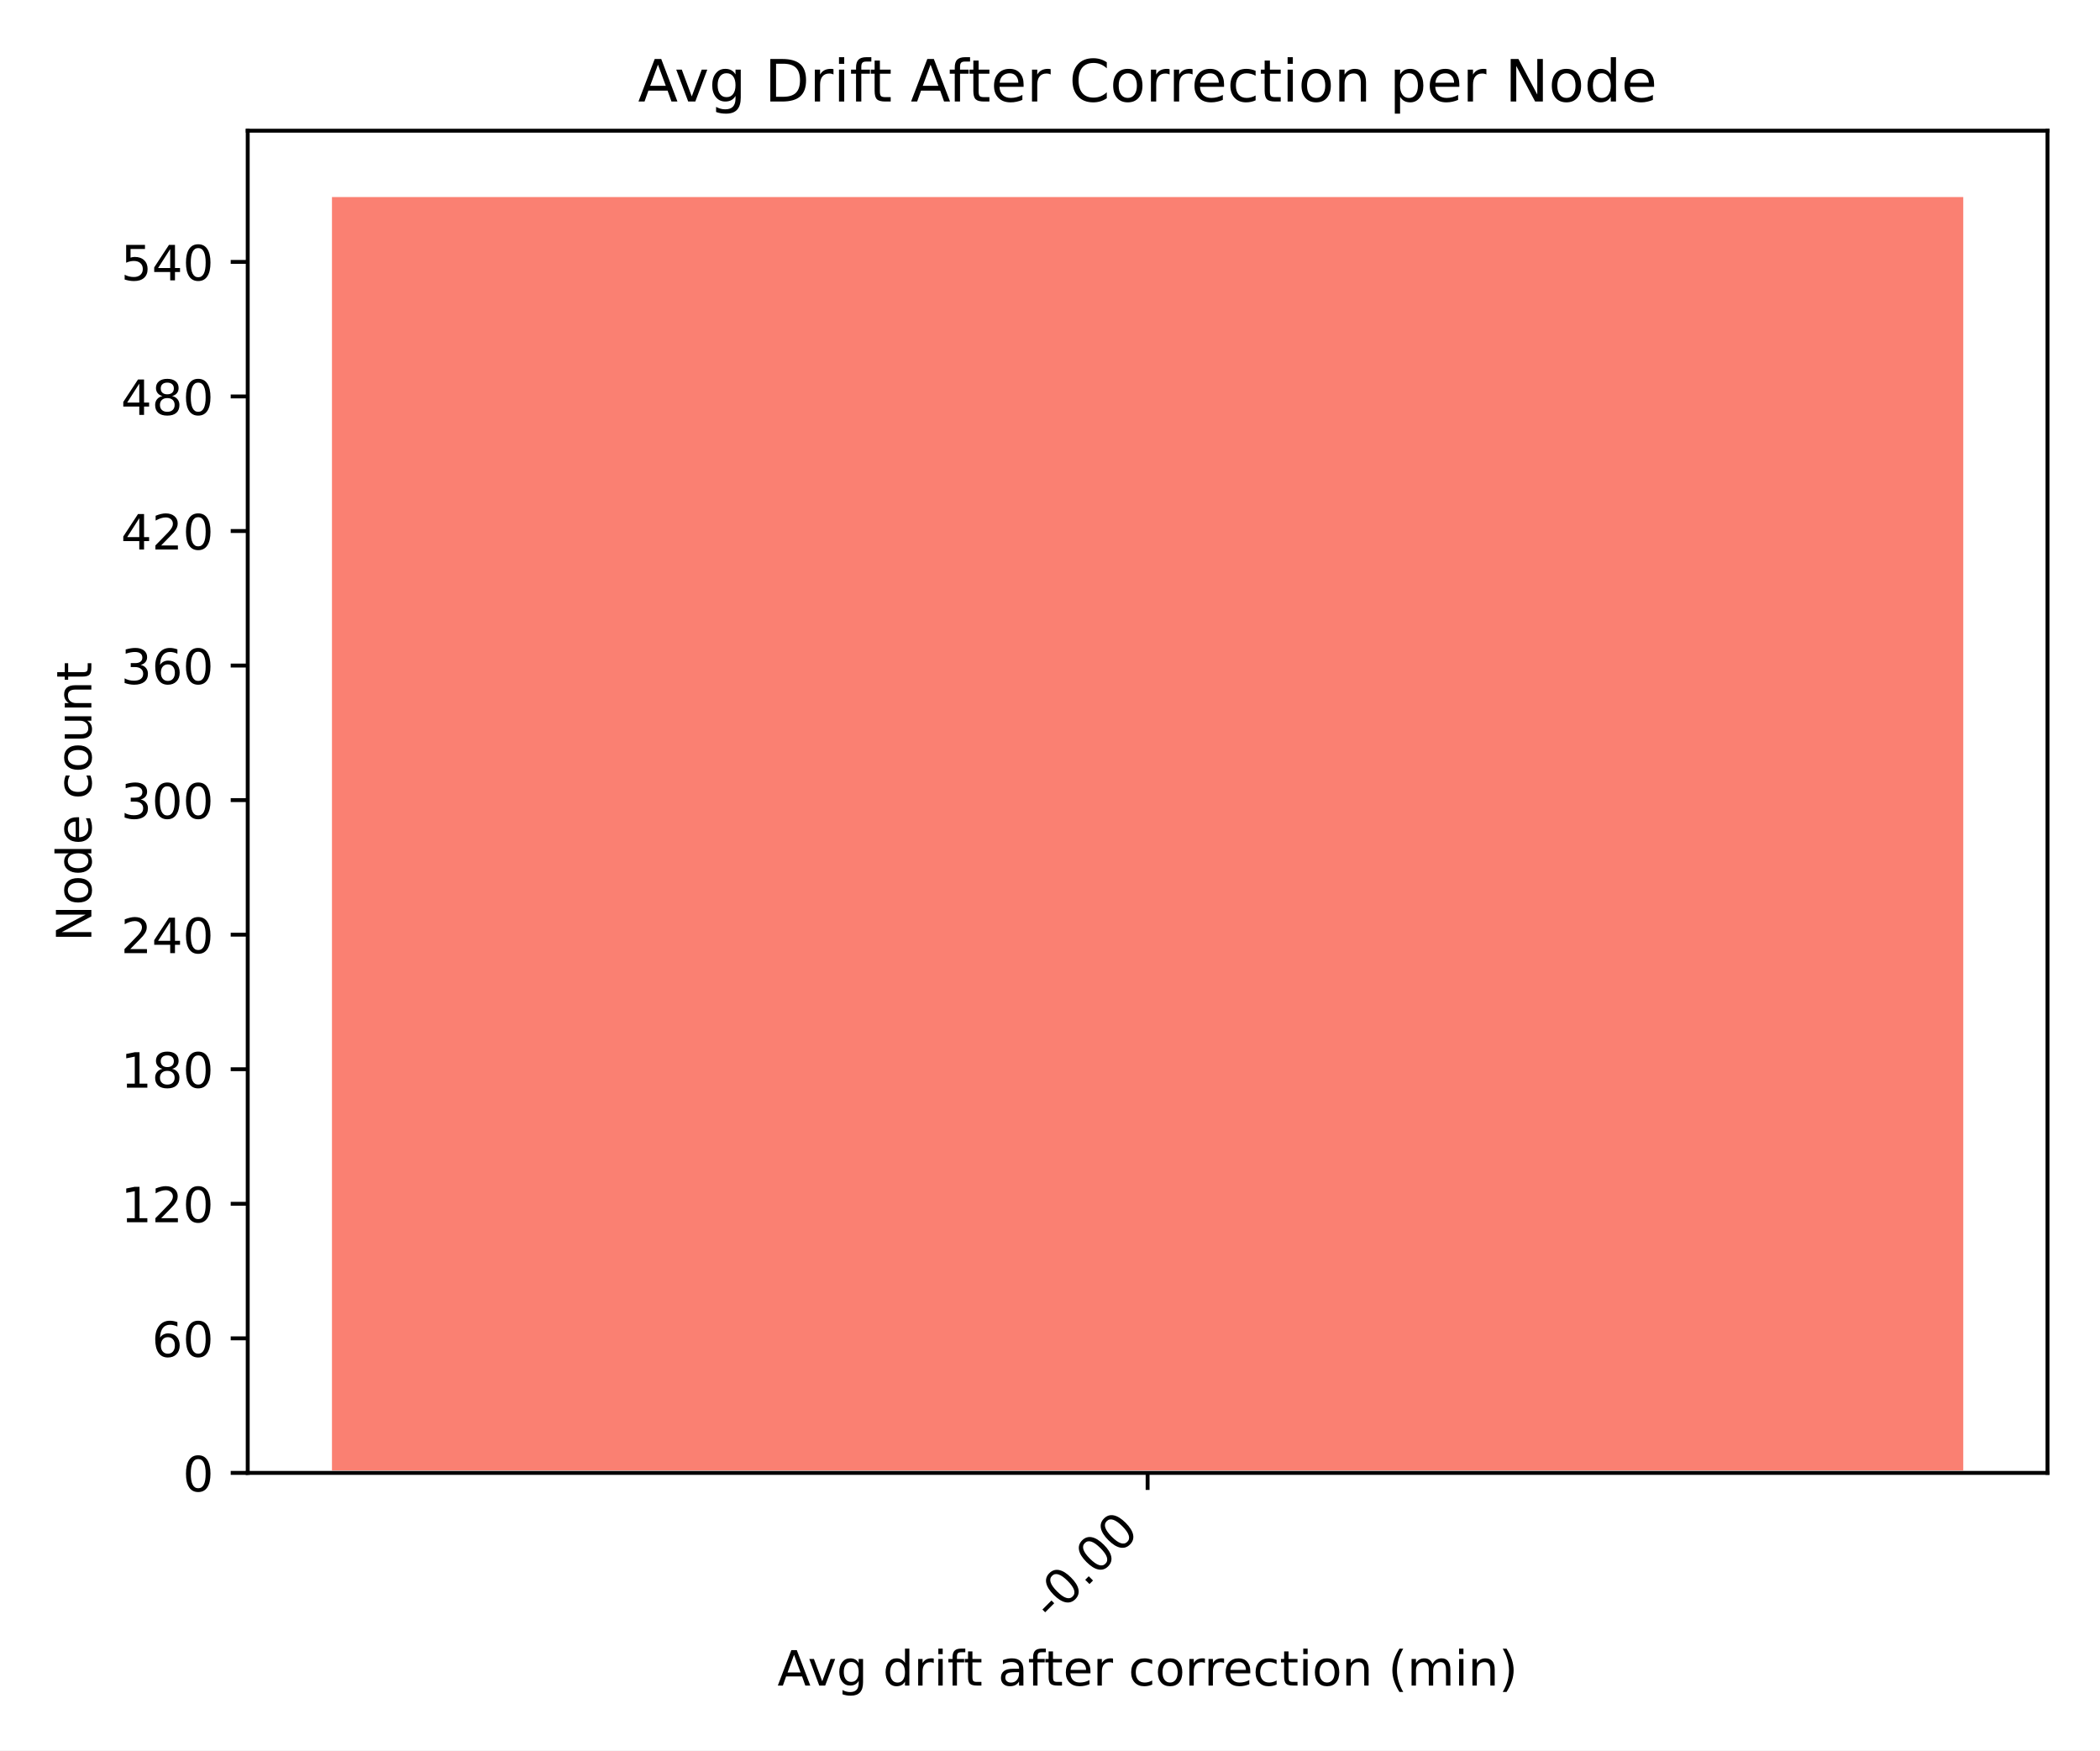
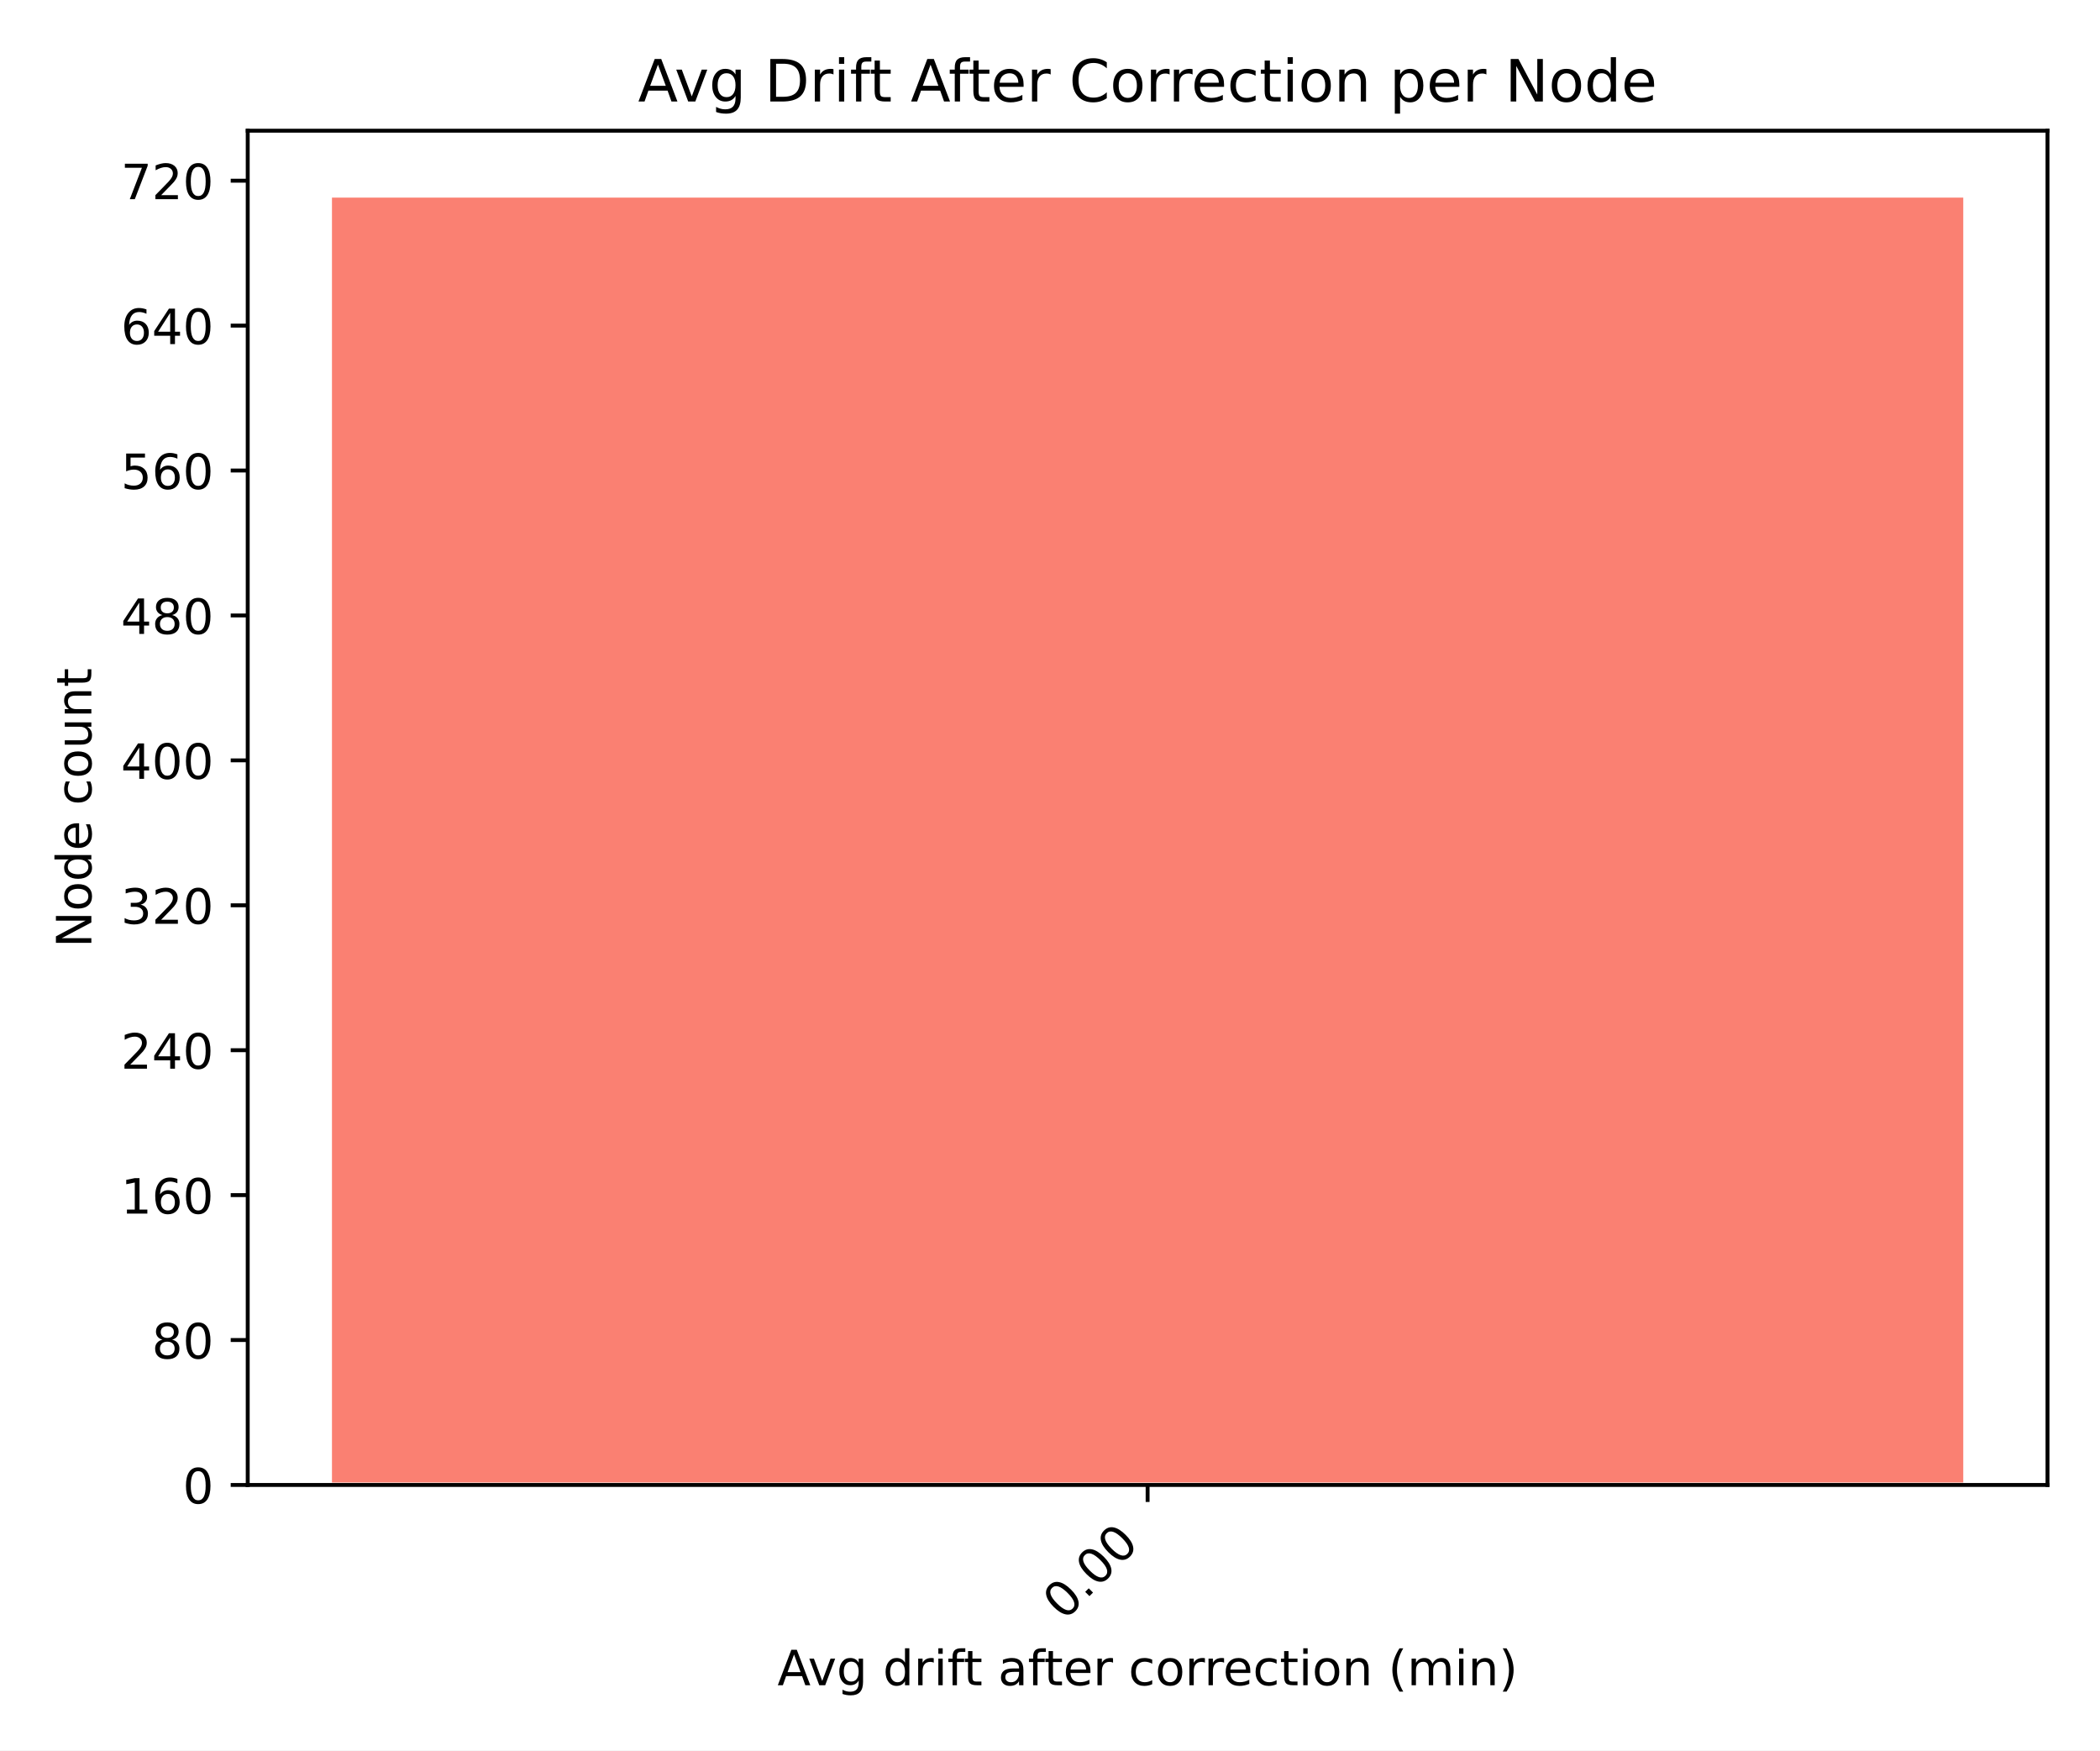
<svg xmlns="http://www.w3.org/2000/svg" xmlns:xlink="http://www.w3.org/1999/xlink" width="432pt" height="360pt" viewBox="0 0 432 360" version="1.1">
  <defs>
    <style type="text/css">*{stroke-linejoin: round; stroke-linecap: butt}</style>
  </defs>
  <g id="figure_1">
    <g id="patch_1">
      <path d="M 0 360  L 432 360  L 432 0  L 0 0  z " style="fill: #ffffff" />
    </g>
    <g id="axes_1">
      <g id="patch_2">
-         <path d="M 50.96 302.919  L 421.2 302.919  L 421.2 26.88  L 50.96 26.88  z " style="fill: #ffffff" />
+         <path d="M 50.96 305.401  L 421.2 305.401  L 421.2 26.88  L 50.96 26.88  z " style="fill: #ffffff" />
      </g>
      <g id="patch_3">
-         <path d="M 67.789 302.919  L 404.371 302.919  L 404.371 40.025  L 67.789 40.025  z " clip-path="url(#pbf64179234)" style="fill: #fa8072; stroke: #ffffff; stroke-linejoin: miter" />
+         <path d="M 67.789 305.401  L 404.371 305.401  L 404.371 40.143  L 67.789 40.143  z " clip-path="url(#pa0ac4c675a)" style="fill: #fa8072; stroke: #ffffff; stroke-linejoin: miter" />
      </g>
      <g id="matplotlib.axis_1">
        <g id="xtick_1">
          <g id="line2d_1">
            <defs>
-               <path id="mb5195cd484" d="M 0 0  L 0 3.5  " style="stroke: #000000; stroke-width: 0.8" />
+               <path id="mc04ed5bd9e" d="M 0 0  L 0 3.5  " style="stroke: #000000; stroke-width: 0.8" />
            </defs>
            <g>
-               <use xlink:href="#mb5195cd484" x="236.08" y="302.919" style="stroke: #000000; stroke-width: 0.8" />
+               <use xlink:href="#mc04ed5bd9e" x="236.08" y="305.401" style="stroke: #000000; stroke-width: 0.8" />
            </g>
          </g>
          <g id="text_1">
-             <g transform="translate(216.3142 333.5869) rotate(-45) scale(0.1 -0.1)">
-               <defs>
-                 <path id="DejaVuSans-2d" d="M 313 2009  L 1997 2009  L 1997 1497  L 313 1497  L 313 2009  z " transform="scale(0.015625)" />
+             <g transform="translate(218.8653 333.5177) rotate(-45) scale(0.1 -0.1)">
+               <defs>
                <path id="DejaVuSans-30" d="M 2034 4250  Q 1547 4250 1301 3770  Q 1056 3291 1056 2328  Q 1056 1369 1301 889  Q 1547 409 2034 409  Q 2525 409 2770 889  Q 3016 1369 3016 2328  Q 3016 3291 2770 3770  Q 2525 4250 2034 4250  z M 2034 4750  Q 2819 4750 3233 4129  Q 3647 3509 3647 2328  Q 3647 1150 3233 529  Q 2819 -91 2034 -91  Q 1250 -91 836 529  Q 422 1150 422 2328  Q 422 3509 836 4129  Q 1250 4750 2034 4750  z " transform="scale(0.015625)" />
                <path id="DejaVuSans-2e" d="M 684 794  L 1344 794  L 1344 0  L 684 0  L 684 794  z " transform="scale(0.015625)" />
              </defs>
-               <use xlink:href="#DejaVuSans-2d" />
-               <use xlink:href="#DejaVuSans-30" transform="translate(36.08398 0)" />
-               <use xlink:href="#DejaVuSans-2e" transform="translate(99.70703 0)" />
-               <use xlink:href="#DejaVuSans-30" transform="translate(131.4941 0)" />
-               <use xlink:href="#DejaVuSans-30" transform="translate(195.1172 0)" />
+               <use xlink:href="#DejaVuSans-30" />
+               <use xlink:href="#DejaVuSans-2e" transform="translate(63.62305 0)" />
+               <use xlink:href="#DejaVuSans-30" transform="translate(95.41016 0)" />
+               <use xlink:href="#DejaVuSans-30" transform="translate(159.0332 0)" />
            </g>
          </g>
        </g>
        <g id="text_2">
-           <g transform="translate(159.9308 346.6559) scale(0.1 -0.1)">
+           <g transform="translate(159.9308 346.5867) scale(0.1 -0.1)">
            <defs>
              <path id="DejaVuSans-41" d="M 2188 4044  L 1331 1722  L 3047 1722  L 2188 4044  z M 1831 4666  L 2547 4666  L 4325 0  L 3669 0  L 3244 1197  L 1141 1197  L 716 0  L 50 0  L 1831 4666  z " transform="scale(0.015625)" />
              <path id="DejaVuSans-76" d="M 191 3500  L 800 3500  L 1894 563  L 2988 3500  L 3597 3500  L 2284 0  L 1503 0  L 191 3500  z " transform="scale(0.015625)" />
              <path id="DejaVuSans-67" d="M 2906 1791  Q 2906 2416 2648 2759  Q 2391 3103 1925 3103  Q 1463 3103 1205 2759  Q 947 2416 947 1791  Q 947 1169 1205 825  Q 1463 481 1925 481  Q 2391 481 2648 825  Q 2906 1169 2906 1791  z M 3481 434  Q 3481 -459 3084 -895  Q 2688 -1331 1869 -1331  Q 1566 -1331 1297 -1286  Q 1028 -1241 775 -1147  L 775 -588  Q 1028 -725 1275 -790  Q 1522 -856 1778 -856  Q 2344 -856 2625 -561  Q 2906 -266 2906 331  L 2906 616  Q 2728 306 2450 153  Q 2172 0 1784 0  Q 1141 0 747 490  Q 353 981 353 1791  Q 353 2603 747 3093  Q 1141 3584 1784 3584  Q 2172 3584 2450 3431  Q 2728 3278 2906 2969  L 2906 3500  L 3481 3500  L 3481 434  z " transform="scale(0.015625)" />
              <path id="DejaVuSans-20" transform="scale(0.015625)" />
              <path id="DejaVuSans-64" d="M 2906 2969  L 2906 4863  L 3481 4863  L 3481 0  L 2906 0  L 2906 525  Q 2725 213 2448 61  Q 2172 -91 1784 -91  Q 1150 -91 751 415  Q 353 922 353 1747  Q 353 2572 751 3078  Q 1150 3584 1784 3584  Q 2172 3584 2448 3432  Q 2725 3281 2906 2969  z M 947 1747  Q 947 1113 1208 752  Q 1469 391 1925 391  Q 2381 391 2643 752  Q 2906 1113 2906 1747  Q 2906 2381 2643 2742  Q 2381 3103 1925 3103  Q 1469 3103 1208 2742  Q 947 2381 947 1747  z " transform="scale(0.015625)" />
              <path id="DejaVuSans-72" d="M 2631 2963  Q 2534 3019 2420 3045  Q 2306 3072 2169 3072  Q 1681 3072 1420 2755  Q 1159 2438 1159 1844  L 1159 0  L 581 0  L 581 3500  L 1159 3500  L 1159 2956  Q 1341 3275 1631 3429  Q 1922 3584 2338 3584  Q 2397 3584 2469 3576  Q 2541 3569 2628 3553  L 2631 2963  z " transform="scale(0.015625)" />
              <path id="DejaVuSans-69" d="M 603 3500  L 1178 3500  L 1178 0  L 603 0  L 603 3500  z M 603 4863  L 1178 4863  L 1178 4134  L 603 4134  L 603 4863  z " transform="scale(0.015625)" />
              <path id="DejaVuSans-66" d="M 2375 4863  L 2375 4384  L 1825 4384  Q 1516 4384 1395 4259  Q 1275 4134 1275 3809  L 1275 3500  L 2222 3500  L 2222 3053  L 1275 3053  L 1275 0  L 697 0  L 697 3053  L 147 3053  L 147 3500  L 697 3500  L 697 3744  Q 697 4328 969 4595  Q 1241 4863 1831 4863  L 2375 4863  z " transform="scale(0.015625)" />
              <path id="DejaVuSans-74" d="M 1172 4494  L 1172 3500  L 2356 3500  L 2356 3053  L 1172 3053  L 1172 1153  Q 1172 725 1289 603  Q 1406 481 1766 481  L 2356 481  L 2356 0  L 1766 0  Q 1100 0 847 248  Q 594 497 594 1153  L 594 3053  L 172 3053  L 172 3500  L 594 3500  L 594 4494  L 1172 4494  z " transform="scale(0.015625)" />
              <path id="DejaVuSans-61" d="M 2194 1759  Q 1497 1759 1228 1600  Q 959 1441 959 1056  Q 959 750 1161 570  Q 1363 391 1709 391  Q 2188 391 2477 730  Q 2766 1069 2766 1631  L 2766 1759  L 2194 1759  z M 3341 1997  L 3341 0  L 2766 0  L 2766 531  Q 2569 213 2275 61  Q 1981 -91 1556 -91  Q 1019 -91 701 211  Q 384 513 384 1019  Q 384 1609 779 1909  Q 1175 2209 1959 2209  L 2766 2209  L 2766 2266  Q 2766 2663 2505 2880  Q 2244 3097 1772 3097  Q 1472 3097 1187 3025  Q 903 2953 641 2809  L 641 3341  Q 956 3463 1253 3523  Q 1550 3584 1831 3584  Q 2591 3584 2966 3190  Q 3341 2797 3341 1997  z " transform="scale(0.015625)" />
              <path id="DejaVuSans-65" d="M 3597 1894  L 3597 1613  L 953 1613  Q 991 1019 1311 708  Q 1631 397 2203 397  Q 2534 397 2845 478  Q 3156 559 3463 722  L 3463 178  Q 3153 47 2828 -22  Q 2503 -91 2169 -91  Q 1331 -91 842 396  Q 353 884 353 1716  Q 353 2575 817 3079  Q 1281 3584 2069 3584  Q 2775 3584 3186 3129  Q 3597 2675 3597 1894  z M 3022 2063  Q 3016 2534 2758 2815  Q 2500 3097 2075 3097  Q 1594 3097 1305 2825  Q 1016 2553 972 2059  L 3022 2063  z " transform="scale(0.015625)" />
              <path id="DejaVuSans-63" d="M 3122 3366  L 3122 2828  Q 2878 2963 2633 3030  Q 2388 3097 2138 3097  Q 1578 3097 1268 2742  Q 959 2388 959 1747  Q 959 1106 1268 751  Q 1578 397 2138 397  Q 2388 397 2633 464  Q 2878 531 3122 666  L 3122 134  Q 2881 22 2623 -34  Q 2366 -91 2075 -91  Q 1284 -91 818 406  Q 353 903 353 1747  Q 353 2603 823 3093  Q 1294 3584 2113 3584  Q 2378 3584 2631 3529  Q 2884 3475 3122 3366  z " transform="scale(0.015625)" />
              <path id="DejaVuSans-6f" d="M 1959 3097  Q 1497 3097 1228 2736  Q 959 2375 959 1747  Q 959 1119 1226 758  Q 1494 397 1959 397  Q 2419 397 2687 759  Q 2956 1122 2956 1747  Q 2956 2369 2687 2733  Q 2419 3097 1959 3097  z M 1959 3584  Q 2709 3584 3137 3096  Q 3566 2609 3566 1747  Q 3566 888 3137 398  Q 2709 -91 1959 -91  Q 1206 -91 779 398  Q 353 888 353 1747  Q 353 2609 779 3096  Q 1206 3584 1959 3584  z " transform="scale(0.015625)" />
              <path id="DejaVuSans-6e" d="M 3513 2113  L 3513 0  L 2938 0  L 2938 2094  Q 2938 2591 2744 2837  Q 2550 3084 2163 3084  Q 1697 3084 1428 2787  Q 1159 2491 1159 1978  L 1159 0  L 581 0  L 581 3500  L 1159 3500  L 1159 2956  Q 1366 3272 1645 3428  Q 1925 3584 2291 3584  Q 2894 3584 3203 3211  Q 3513 2838 3513 2113  z " transform="scale(0.015625)" />
              <path id="DejaVuSans-28" d="M 1984 4856  Q 1566 4138 1362 3434  Q 1159 2731 1159 2009  Q 1159 1288 1364 580  Q 1569 -128 1984 -844  L 1484 -844  Q 1016 -109 783 600  Q 550 1309 550 2009  Q 550 2706 781 3412  Q 1013 4119 1484 4856  L 1984 4856  z " transform="scale(0.015625)" />
              <path id="DejaVuSans-6d" d="M 3328 2828  Q 3544 3216 3844 3400  Q 4144 3584 4550 3584  Q 5097 3584 5394 3201  Q 5691 2819 5691 2113  L 5691 0  L 5113 0  L 5113 2094  Q 5113 2597 4934 2840  Q 4756 3084 4391 3084  Q 3944 3084 3684 2787  Q 3425 2491 3425 1978  L 3425 0  L 2847 0  L 2847 2094  Q 2847 2600 2669 2842  Q 2491 3084 2119 3084  Q 1678 3084 1418 2786  Q 1159 2488 1159 1978  L 1159 0  L 581 0  L 581 3500  L 1159 3500  L 1159 2956  Q 1356 3278 1631 3431  Q 1906 3584 2284 3584  Q 2666 3584 2933 3390  Q 3200 3197 3328 2828  z " transform="scale(0.015625)" />
              <path id="DejaVuSans-29" d="M 513 4856  L 1013 4856  Q 1481 4119 1714 3412  Q 1947 2706 1947 2009  Q 1947 1309 1714 600  Q 1481 -109 1013 -844  L 513 -844  Q 928 -128 1133 580  Q 1338 1288 1338 2009  Q 1338 2731 1133 3434  Q 928 4138 513 4856  z " transform="scale(0.015625)" />
            </defs>
            <use xlink:href="#DejaVuSans-41" />
            <use xlink:href="#DejaVuSans-76" transform="translate(62.5332 0)" />
            <use xlink:href="#DejaVuSans-67" transform="translate(121.7129 0)" />
            <use xlink:href="#DejaVuSans-20" transform="translate(185.1895 0)" />
            <use xlink:href="#DejaVuSans-64" transform="translate(216.9766 0)" />
            <use xlink:href="#DejaVuSans-72" transform="translate(280.4531 0)" />
            <use xlink:href="#DejaVuSans-69" transform="translate(321.5664 0)" />
            <use xlink:href="#DejaVuSans-66" transform="translate(349.3496 0)" />
            <use xlink:href="#DejaVuSans-74" transform="translate(382.8047 0)" />
            <use xlink:href="#DejaVuSans-20" transform="translate(422.0137 0)" />
            <use xlink:href="#DejaVuSans-61" transform="translate(453.8008 0)" />
            <use xlink:href="#DejaVuSans-66" transform="translate(515.0801 0)" />
            <use xlink:href="#DejaVuSans-74" transform="translate(548.5352 0)" />
            <use xlink:href="#DejaVuSans-65" transform="translate(587.7441 0)" />
            <use xlink:href="#DejaVuSans-72" transform="translate(649.2676 0)" />
            <use xlink:href="#DejaVuSans-20" transform="translate(690.3809 0)" />
            <use xlink:href="#DejaVuSans-63" transform="translate(722.168 0)" />
            <use xlink:href="#DejaVuSans-6f" transform="translate(777.1484 0)" />
            <use xlink:href="#DejaVuSans-72" transform="translate(838.3301 0)" />
            <use xlink:href="#DejaVuSans-72" transform="translate(877.6934 0)" />
            <use xlink:href="#DejaVuSans-65" transform="translate(916.5566 0)" />
            <use xlink:href="#DejaVuSans-63" transform="translate(978.0801 0)" />
            <use xlink:href="#DejaVuSans-74" transform="translate(1033.061 0)" />
            <use xlink:href="#DejaVuSans-69" transform="translate(1072.27 0)" />
            <use xlink:href="#DejaVuSans-6f" transform="translate(1100.053 0)" />
            <use xlink:href="#DejaVuSans-6e" transform="translate(1161.234 0)" />
            <use xlink:href="#DejaVuSans-20" transform="translate(1224.613 0)" />
            <use xlink:href="#DejaVuSans-28" transform="translate(1256.4 0)" />
            <use xlink:href="#DejaVuSans-6d" transform="translate(1295.414 0)" />
            <use xlink:href="#DejaVuSans-69" transform="translate(1392.826 0)" />
            <use xlink:href="#DejaVuSans-6e" transform="translate(1420.609 0)" />
            <use xlink:href="#DejaVuSans-29" transform="translate(1483.988 0)" />
          </g>
        </g>
      </g>
      <g id="matplotlib.axis_2">
        <g id="ytick_1">
          <g id="line2d_2">
            <defs>
-               <path id="me06b4afd08" d="M 0 0  L -3.5 0  " style="stroke: #000000; stroke-width: 0.8" />
+               <path id="mca1ce58ce0" d="M 0 0  L -3.5 0  " style="stroke: #000000; stroke-width: 0.8" />
            </defs>
            <g>
-               <use xlink:href="#me06b4afd08" x="50.96" y="302.919" style="stroke: #000000; stroke-width: 0.8" />
+               <use xlink:href="#mca1ce58ce0" x="50.96" y="305.401" style="stroke: #000000; stroke-width: 0.8" />
            </g>
          </g>
          <g id="text_3">
-             <g transform="translate(37.5975 306.7179) scale(0.1 -0.1)">
+             <g transform="translate(37.5975 309.1999) scale(0.1 -0.1)">
              <use xlink:href="#DejaVuSans-30" />
            </g>
          </g>
        </g>
        <g id="ytick_2">
          <g id="line2d_3">
            <g>
-               <use xlink:href="#me06b4afd08" x="50.96" y="275.246" style="stroke: #000000; stroke-width: 0.8" />
+               <use xlink:href="#mca1ce58ce0" x="50.96" y="275.596" style="stroke: #000000; stroke-width: 0.8" />
            </g>
          </g>
          <g id="text_4">
-             <g transform="translate(31.235 279.0449) scale(0.1 -0.1)">
-               <defs>
-                 <path id="DejaVuSans-36" d="M 2113 2584  Q 1688 2584 1439 2293  Q 1191 2003 1191 1497  Q 1191 994 1439 701  Q 1688 409 2113 409  Q 2538 409 2786 701  Q 3034 994 3034 1497  Q 3034 2003 2786 2293  Q 2538 2584 2113 2584  z M 3366 4563  L 3366 3988  Q 3128 4100 2886 4159  Q 2644 4219 2406 4219  Q 1781 4219 1451 3797  Q 1122 3375 1075 2522  Q 1259 2794 1537 2939  Q 1816 3084 2150 3084  Q 2853 3084 3261 2657  Q 3669 2231 3669 1497  Q 3669 778 3244 343  Q 2819 -91 2113 -91  Q 1303 -91 875 529  Q 447 1150 447 2328  Q 447 3434 972 4092  Q 1497 4750 2381 4750  Q 2619 4750 2861 4703  Q 3103 4656 3366 4563  z " transform="scale(0.015625)" />
-               </defs>
-               <use xlink:href="#DejaVuSans-36" />
+             <g transform="translate(31.235 279.3956) scale(0.1 -0.1)">
+               <defs>
+                 <path id="DejaVuSans-38" d="M 2034 2216  Q 1584 2216 1326 1975  Q 1069 1734 1069 1313  Q 1069 891 1326 650  Q 1584 409 2034 409  Q 2484 409 2743 651  Q 3003 894 3003 1313  Q 3003 1734 2745 1975  Q 2488 2216 2034 2216  z M 1403 2484  Q 997 2584 770 2862  Q 544 3141 544 3541  Q 544 4100 942 4425  Q 1341 4750 2034 4750  Q 2731 4750 3128 4425  Q 3525 4100 3525 3541  Q 3525 3141 3298 2862  Q 3072 2584 2669 2484  Q 3125 2378 3379 2068  Q 3634 1759 3634 1313  Q 3634 634 3220 271  Q 2806 -91 2034 -91  Q 1263 -91 848 271  Q 434 634 434 1313  Q 434 1759 690 2068  Q 947 2378 1403 2484  z M 1172 3481  Q 1172 3119 1398 2916  Q 1625 2713 2034 2713  Q 2441 2713 2670 2916  Q 2900 3119 2900 3481  Q 2900 3844 2670 4047  Q 2441 4250 2034 4250  Q 1625 4250 1398 4047  Q 1172 3844 1172 3481  z " transform="scale(0.015625)" />
+               </defs>
+               <use xlink:href="#DejaVuSans-38" />
              <use xlink:href="#DejaVuSans-30" transform="translate(63.62305 0)" />
            </g>
          </g>
        </g>
        <g id="ytick_3">
          <g id="line2d_4">
            <g>
-               <use xlink:href="#me06b4afd08" x="50.96" y="247.573" style="stroke: #000000; stroke-width: 0.8" />
+               <use xlink:href="#mca1ce58ce0" x="50.96" y="245.792" style="stroke: #000000; stroke-width: 0.8" />
            </g>
          </g>
          <g id="text_5">
-             <g transform="translate(24.8725 251.3718) scale(0.1 -0.1)">
+             <g transform="translate(24.8725 249.5914) scale(0.1 -0.1)">
              <defs>
                <path id="DejaVuSans-31" d="M 794 531  L 1825 531  L 1825 4091  L 703 3866  L 703 4441  L 1819 4666  L 2450 4666  L 2450 531  L 3481 531  L 3481 0  L 794 0  L 794 531  z " transform="scale(0.015625)" />
-                 <path id="DejaVuSans-32" d="M 1228 531  L 3431 531  L 3431 0  L 469 0  L 469 531  Q 828 903 1448 1529  Q 2069 2156 2228 2338  Q 2531 2678 2651 2914  Q 2772 3150 2772 3378  Q 2772 3750 2511 3984  Q 2250 4219 1831 4219  Q 1534 4219 1204 4116  Q 875 4013 500 3803  L 500 4441  Q 881 4594 1212 4672  Q 1544 4750 1819 4750  Q 2544 4750 2975 4387  Q 3406 4025 3406 3419  Q 3406 3131 3298 2873  Q 3191 2616 2906 2266  Q 2828 2175 2409 1742  Q 1991 1309 1228 531  z " transform="scale(0.015625)" />
+                 <path id="DejaVuSans-36" d="M 2113 2584  Q 1688 2584 1439 2293  Q 1191 2003 1191 1497  Q 1191 994 1439 701  Q 1688 409 2113 409  Q 2538 409 2786 701  Q 3034 994 3034 1497  Q 3034 2003 2786 2293  Q 2538 2584 2113 2584  z M 3366 4563  L 3366 3988  Q 3128 4100 2886 4159  Q 2644 4219 2406 4219  Q 1781 4219 1451 3797  Q 1122 3375 1075 2522  Q 1259 2794 1537 2939  Q 1816 3084 2150 3084  Q 2853 3084 3261 2657  Q 3669 2231 3669 1497  Q 3669 778 3244 343  Q 2819 -91 2113 -91  Q 1303 -91 875 529  Q 447 1150 447 2328  Q 447 3434 972 4092  Q 1497 4750 2381 4750  Q 2619 4750 2861 4703  Q 3103 4656 3366 4563  z " transform="scale(0.015625)" />
              </defs>
              <use xlink:href="#DejaVuSans-31" />
-               <use xlink:href="#DejaVuSans-32" transform="translate(63.62305 0)" />
+               <use xlink:href="#DejaVuSans-36" transform="translate(63.62305 0)" />
              <use xlink:href="#DejaVuSans-30" transform="translate(127.2461 0)" />
            </g>
          </g>
        </g>
        <g id="ytick_4">
          <g id="line2d_5">
            <g>
-               <use xlink:href="#me06b4afd08" x="50.96" y="219.9" style="stroke: #000000; stroke-width: 0.8" />
+               <use xlink:href="#mca1ce58ce0" x="50.96" y="215.988" style="stroke: #000000; stroke-width: 0.8" />
            </g>
          </g>
          <g id="text_6">
-             <g transform="translate(24.8725 223.6988) scale(0.1 -0.1)">
-               <defs>
-                 <path id="DejaVuSans-38" d="M 2034 2216  Q 1584 2216 1326 1975  Q 1069 1734 1069 1313  Q 1069 891 1326 650  Q 1584 409 2034 409  Q 2484 409 2743 651  Q 3003 894 3003 1313  Q 3003 1734 2745 1975  Q 2488 2216 2034 2216  z M 1403 2484  Q 997 2584 770 2862  Q 544 3141 544 3541  Q 544 4100 942 4425  Q 1341 4750 2034 4750  Q 2731 4750 3128 4425  Q 3525 4100 3525 3541  Q 3525 3141 3298 2862  Q 3072 2584 2669 2484  Q 3125 2378 3379 2068  Q 3634 1759 3634 1313  Q 3634 634 3220 271  Q 2806 -91 2034 -91  Q 1263 -91 848 271  Q 434 634 434 1313  Q 434 1759 690 2068  Q 947 2378 1403 2484  z M 1172 3481  Q 1172 3119 1398 2916  Q 1625 2713 2034 2713  Q 2441 2713 2670 2916  Q 2900 3119 2900 3481  Q 2900 3844 2670 4047  Q 2441 4250 2034 4250  Q 1625 4250 1398 4047  Q 1172 3844 1172 3481  z " transform="scale(0.015625)" />
-               </defs>
-               <use xlink:href="#DejaVuSans-31" />
-               <use xlink:href="#DejaVuSans-38" transform="translate(63.62305 0)" />
+             <g transform="translate(24.8725 219.7871) scale(0.1 -0.1)">
+               <defs>
+                 <path id="DejaVuSans-32" d="M 1228 531  L 3431 531  L 3431 0  L 469 0  L 469 531  Q 828 903 1448 1529  Q 2069 2156 2228 2338  Q 2531 2678 2651 2914  Q 2772 3150 2772 3378  Q 2772 3750 2511 3984  Q 2250 4219 1831 4219  Q 1534 4219 1204 4116  Q 875 4013 500 3803  L 500 4441  Q 881 4594 1212 4672  Q 1544 4750 1819 4750  Q 2544 4750 2975 4387  Q 3406 4025 3406 3419  Q 3406 3131 3298 2873  Q 3191 2616 2906 2266  Q 2828 2175 2409 1742  Q 1991 1309 1228 531  z " transform="scale(0.015625)" />
+                 <path id="DejaVuSans-34" d="M 2419 4116  L 825 1625  L 2419 1625  L 2419 4116  z M 2253 4666  L 3047 4666  L 3047 1625  L 3713 1625  L 3713 1100  L 3047 1100  L 3047 0  L 2419 0  L 2419 1100  L 313 1100  L 313 1709  L 2253 4666  z " transform="scale(0.015625)" />
+               </defs>
+               <use xlink:href="#DejaVuSans-32" />
+               <use xlink:href="#DejaVuSans-34" transform="translate(63.62305 0)" />
              <use xlink:href="#DejaVuSans-30" transform="translate(127.2461 0)" />
            </g>
          </g>
        </g>
        <g id="ytick_5">
          <g id="line2d_6">
            <g>
-               <use xlink:href="#me06b4afd08" x="50.96" y="192.226" style="stroke: #000000; stroke-width: 0.8" />
+               <use xlink:href="#mca1ce58ce0" x="50.96" y="186.184" style="stroke: #000000; stroke-width: 0.8" />
            </g>
          </g>
          <g id="text_7">
-             <g transform="translate(24.8725 196.0257) scale(0.1 -0.1)">
-               <defs>
-                 <path id="DejaVuSans-34" d="M 2419 4116  L 825 1625  L 2419 1625  L 2419 4116  z M 2253 4666  L 3047 4666  L 3047 1625  L 3713 1625  L 3713 1100  L 3047 1100  L 3047 0  L 2419 0  L 2419 1100  L 313 1100  L 313 1709  L 2253 4666  z " transform="scale(0.015625)" />
-               </defs>
-               <use xlink:href="#DejaVuSans-32" />
-               <use xlink:href="#DejaVuSans-34" transform="translate(63.62305 0)" />
+             <g transform="translate(24.8725 189.9829) scale(0.1 -0.1)">
+               <defs>
+                 <path id="DejaVuSans-33" d="M 2597 2516  Q 3050 2419 3304 2112  Q 3559 1806 3559 1356  Q 3559 666 3084 287  Q 2609 -91 1734 -91  Q 1441 -91 1130 -33  Q 819 25 488 141  L 488 750  Q 750 597 1062 519  Q 1375 441 1716 441  Q 2309 441 2620 675  Q 2931 909 2931 1356  Q 2931 1769 2642 2001  Q 2353 2234 1838 2234  L 1294 2234  L 1294 2753  L 1863 2753  Q 2328 2753 2575 2939  Q 2822 3125 2822 3475  Q 2822 3834 2567 4026  Q 2313 4219 1838 4219  Q 1578 4219 1281 4162  Q 984 4106 628 3988  L 628 4550  Q 988 4650 1302 4700  Q 1616 4750 1894 4750  Q 2613 4750 3031 4423  Q 3450 4097 3450 3541  Q 3450 3153 3228 2886  Q 3006 2619 2597 2516  z " transform="scale(0.015625)" />
+               </defs>
+               <use xlink:href="#DejaVuSans-33" />
+               <use xlink:href="#DejaVuSans-32" transform="translate(63.62305 0)" />
              <use xlink:href="#DejaVuSans-30" transform="translate(127.2461 0)" />
            </g>
          </g>
        </g>
        <g id="ytick_6">
          <g id="line2d_7">
            <g>
-               <use xlink:href="#me06b4afd08" x="50.96" y="164.553" style="stroke: #000000; stroke-width: 0.8" />
+               <use xlink:href="#mca1ce58ce0" x="50.96" y="156.379" style="stroke: #000000; stroke-width: 0.8" />
            </g>
          </g>
          <g id="text_8">
-             <g transform="translate(24.8725 168.3527) scale(0.1 -0.1)">
-               <defs>
-                 <path id="DejaVuSans-33" d="M 2597 2516  Q 3050 2419 3304 2112  Q 3559 1806 3559 1356  Q 3559 666 3084 287  Q 2609 -91 1734 -91  Q 1441 -91 1130 -33  Q 819 25 488 141  L 488 750  Q 750 597 1062 519  Q 1375 441 1716 441  Q 2309 441 2620 675  Q 2931 909 2931 1356  Q 2931 1769 2642 2001  Q 2353 2234 1838 2234  L 1294 2234  L 1294 2753  L 1863 2753  Q 2328 2753 2575 2939  Q 2822 3125 2822 3475  Q 2822 3834 2567 4026  Q 2313 4219 1838 4219  Q 1578 4219 1281 4162  Q 984 4106 628 3988  L 628 4550  Q 988 4650 1302 4700  Q 1616 4750 1894 4750  Q 2613 4750 3031 4423  Q 3450 4097 3450 3541  Q 3450 3153 3228 2886  Q 3006 2619 2597 2516  z " transform="scale(0.015625)" />
-               </defs>
-               <use xlink:href="#DejaVuSans-33" />
+             <g transform="translate(24.8725 160.1787) scale(0.1 -0.1)">
+               <use xlink:href="#DejaVuSans-34" />
              <use xlink:href="#DejaVuSans-30" transform="translate(63.62305 0)" />
              <use xlink:href="#DejaVuSans-30" transform="translate(127.2461 0)" />
            </g>
          </g>
        </g>
        <g id="ytick_7">
          <g id="line2d_8">
            <g>
-               <use xlink:href="#me06b4afd08" x="50.96" y="136.88" style="stroke: #000000; stroke-width: 0.8" />
+               <use xlink:href="#mca1ce58ce0" x="50.96" y="126.575" style="stroke: #000000; stroke-width: 0.8" />
            </g>
          </g>
          <g id="text_9">
-             <g transform="translate(24.8725 140.6796) scale(0.1 -0.1)">
-               <use xlink:href="#DejaVuSans-33" />
-               <use xlink:href="#DejaVuSans-36" transform="translate(63.62305 0)" />
+             <g transform="translate(24.8725 130.3744) scale(0.1 -0.1)">
+               <use xlink:href="#DejaVuSans-34" />
+               <use xlink:href="#DejaVuSans-38" transform="translate(63.62305 0)" />
              <use xlink:href="#DejaVuSans-30" transform="translate(127.2461 0)" />
            </g>
          </g>
        </g>
        <g id="ytick_8">
          <g id="line2d_9">
            <g>
-               <use xlink:href="#me06b4afd08" x="50.96" y="109.207" style="stroke: #000000; stroke-width: 0.8" />
+               <use xlink:href="#mca1ce58ce0" x="50.96" y="96.771" style="stroke: #000000; stroke-width: 0.8" />
            </g>
          </g>
          <g id="text_10">
-             <g transform="translate(24.8725 113.0066) scale(0.1 -0.1)">
-               <use xlink:href="#DejaVuSans-34" />
-               <use xlink:href="#DejaVuSans-32" transform="translate(63.62305 0)" />
+             <g transform="translate(24.8725 100.5702) scale(0.1 -0.1)">
+               <defs>
+                 <path id="DejaVuSans-35" d="M 691 4666  L 3169 4666  L 3169 4134  L 1269 4134  L 1269 2991  Q 1406 3038 1543 3061  Q 1681 3084 1819 3084  Q 2600 3084 3056 2656  Q 3513 2228 3513 1497  Q 3513 744 3044 326  Q 2575 -91 1722 -91  Q 1428 -91 1123 -41  Q 819 9 494 109  L 494 744  Q 775 591 1075 516  Q 1375 441 1709 441  Q 2250 441 2565 725  Q 2881 1009 2881 1497  Q 2881 1984 2565 2268  Q 2250 2553 1709 2553  Q 1456 2553 1204 2497  Q 953 2441 691 2322  L 691 4666  z " transform="scale(0.015625)" />
+               </defs>
+               <use xlink:href="#DejaVuSans-35" />
+               <use xlink:href="#DejaVuSans-36" transform="translate(63.62305 0)" />
              <use xlink:href="#DejaVuSans-30" transform="translate(127.2461 0)" />
            </g>
          </g>
        </g>
        <g id="ytick_9">
          <g id="line2d_10">
            <g>
-               <use xlink:href="#me06b4afd08" x="50.96" y="81.534" style="stroke: #000000; stroke-width: 0.8" />
+               <use xlink:href="#mca1ce58ce0" x="50.96" y="66.967" style="stroke: #000000; stroke-width: 0.8" />
            </g>
          </g>
          <g id="text_11">
-             <g transform="translate(24.8725 85.3335) scale(0.1 -0.1)">
-               <use xlink:href="#DejaVuSans-34" />
-               <use xlink:href="#DejaVuSans-38" transform="translate(63.62305 0)" />
+             <g transform="translate(24.8725 70.76593) scale(0.1 -0.1)">
+               <use xlink:href="#DejaVuSans-36" />
+               <use xlink:href="#DejaVuSans-34" transform="translate(63.62305 0)" />
              <use xlink:href="#DejaVuSans-30" transform="translate(127.2461 0)" />
            </g>
          </g>
        </g>
        <g id="ytick_10">
          <g id="line2d_11">
            <g>
-               <use xlink:href="#me06b4afd08" x="50.96" y="53.861" style="stroke: #000000; stroke-width: 0.8" />
+               <use xlink:href="#mca1ce58ce0" x="50.96" y="37.162" style="stroke: #000000; stroke-width: 0.8" />
            </g>
          </g>
          <g id="text_12">
-             <g transform="translate(24.8725 57.66045) scale(0.1 -0.1)">
-               <defs>
-                 <path id="DejaVuSans-35" d="M 691 4666  L 3169 4666  L 3169 4134  L 1269 4134  L 1269 2991  Q 1406 3038 1543 3061  Q 1681 3084 1819 3084  Q 2600 3084 3056 2656  Q 3513 2228 3513 1497  Q 3513 744 3044 326  Q 2575 -91 1722 -91  Q 1428 -91 1123 -41  Q 819 9 494 109  L 494 744  Q 775 591 1075 516  Q 1375 441 1709 441  Q 2250 441 2565 725  Q 2881 1009 2881 1497  Q 2881 1984 2565 2268  Q 2250 2553 1709 2553  Q 1456 2553 1204 2497  Q 953 2441 691 2322  L 691 4666  z " transform="scale(0.015625)" />
-               </defs>
-               <use xlink:href="#DejaVuSans-35" />
-               <use xlink:href="#DejaVuSans-34" transform="translate(63.62305 0)" />
+             <g transform="translate(24.8725 40.96168) scale(0.1 -0.1)">
+               <defs>
+                 <path id="DejaVuSans-37" d="M 525 4666  L 3525 4666  L 3525 4397  L 1831 0  L 1172 0  L 2766 4134  L 525 4134  L 525 4666  z " transform="scale(0.015625)" />
+               </defs>
+               <use xlink:href="#DejaVuSans-37" />
+               <use xlink:href="#DejaVuSans-32" transform="translate(63.62305 0)" />
              <use xlink:href="#DejaVuSans-30" transform="translate(127.2461 0)" />
            </g>
          </g>
        </g>
        <g id="text_13">
-           <g transform="translate(18.79281 193.6455) rotate(-90) scale(0.1 -0.1)">
+           <g transform="translate(18.79281 194.8864) rotate(-90) scale(0.1 -0.1)">
            <defs>
              <path id="DejaVuSans-4e" d="M 628 4666  L 1478 4666  L 3547 763  L 3547 4666  L 4159 4666  L 4159 0  L 3309 0  L 1241 3903  L 1241 0  L 628 0  L 628 4666  z " transform="scale(0.015625)" />
              <path id="DejaVuSans-75" d="M 544 1381  L 544 3500  L 1119 3500  L 1119 1403  Q 1119 906 1312 657  Q 1506 409 1894 409  Q 2359 409 2629 706  Q 2900 1003 2900 1516  L 2900 3500  L 3475 3500  L 3475 0  L 2900 0  L 2900 538  Q 2691 219 2414 64  Q 2138 -91 1772 -91  Q 1169 -91 856 284  Q 544 659 544 1381  z M 1991 3584  L 1991 3584  z " transform="scale(0.015625)" />
            </defs>
            <use xlink:href="#DejaVuSans-4e" />
            <use xlink:href="#DejaVuSans-6f" transform="translate(74.80469 0)" />
            <use xlink:href="#DejaVuSans-64" transform="translate(135.9863 0)" />
            <use xlink:href="#DejaVuSans-65" transform="translate(199.4629 0)" />
            <use xlink:href="#DejaVuSans-20" transform="translate(260.9863 0)" />
            <use xlink:href="#DejaVuSans-63" transform="translate(292.7734 0)" />
            <use xlink:href="#DejaVuSans-6f" transform="translate(347.7539 0)" />
            <use xlink:href="#DejaVuSans-75" transform="translate(408.9355 0)" />
            <use xlink:href="#DejaVuSans-6e" transform="translate(472.3145 0)" />
            <use xlink:href="#DejaVuSans-74" transform="translate(535.6934 0)" />
          </g>
        </g>
      </g>
      <g id="patch_4">
-         <path d="M 50.96 302.919  L 50.96 26.88  " style="fill: none; stroke: #000000; stroke-width: 0.8; stroke-linejoin: miter; stroke-linecap: square" />
+         <path d="M 50.96 305.401  L 50.96 26.88  " style="fill: none; stroke: #000000; stroke-width: 0.8; stroke-linejoin: miter; stroke-linecap: square" />
      </g>
      <g id="patch_5">
-         <path d="M 421.2 302.919  L 421.2 26.88  " style="fill: none; stroke: #000000; stroke-width: 0.8; stroke-linejoin: miter; stroke-linecap: square" />
+         <path d="M 421.2 305.401  L 421.2 26.88  " style="fill: none; stroke: #000000; stroke-width: 0.8; stroke-linejoin: miter; stroke-linecap: square" />
      </g>
      <g id="patch_6">
-         <path d="M 50.96 302.919  L 421.2 302.919  " style="fill: none; stroke: #000000; stroke-width: 0.8; stroke-linejoin: miter; stroke-linecap: square" />
+         <path d="M 50.96 305.401  L 421.2 305.401  " style="fill: none; stroke: #000000; stroke-width: 0.8; stroke-linejoin: miter; stroke-linecap: square" />
      </g>
      <g id="patch_7">
        <path d="M 50.96 26.88  L 421.2 26.88  " style="fill: none; stroke: #000000; stroke-width: 0.8; stroke-linejoin: miter; stroke-linecap: square" />
      </g>
      <g id="text_14">
        <g transform="translate(131.2497 20.88) scale(0.12 -0.12)">
          <defs>
            <path id="DejaVuSans-44" d="M 1259 4147  L 1259 519  L 2022 519  Q 2988 519 3436 956  Q 3884 1394 3884 2338  Q 3884 3275 3436 3711  Q 2988 4147 2022 4147  L 1259 4147  z M 628 4666  L 1925 4666  Q 3281 4666 3915 4102  Q 4550 3538 4550 2338  Q 4550 1131 3912 565  Q 3275 0 1925 0  L 628 0  L 628 4666  z " transform="scale(0.015625)" />
            <path id="DejaVuSans-43" d="M 4122 4306  L 4122 3641  Q 3803 3938 3442 4084  Q 3081 4231 2675 4231  Q 1875 4231 1450 3742  Q 1025 3253 1025 2328  Q 1025 1406 1450 917  Q 1875 428 2675 428  Q 3081 428 3442 575  Q 3803 722 4122 1019  L 4122 359  Q 3791 134 3420 21  Q 3050 -91 2638 -91  Q 1578 -91 968 557  Q 359 1206 359 2328  Q 359 3453 968 4101  Q 1578 4750 2638 4750  Q 3056 4750 3426 4639  Q 3797 4528 4122 4306  z " transform="scale(0.015625)" />
            <path id="DejaVuSans-70" d="M 1159 525  L 1159 -1331  L 581 -1331  L 581 3500  L 1159 3500  L 1159 2969  Q 1341 3281 1617 3432  Q 1894 3584 2278 3584  Q 2916 3584 3314 3078  Q 3713 2572 3713 1747  Q 3713 922 3314 415  Q 2916 -91 2278 -91  Q 1894 -91 1617 61  Q 1341 213 1159 525  z M 3116 1747  Q 3116 2381 2855 2742  Q 2594 3103 2138 3103  Q 1681 3103 1420 2742  Q 1159 2381 1159 1747  Q 1159 1113 1420 752  Q 1681 391 2138 391  Q 2594 391 2855 752  Q 3116 1113 3116 1747  z " transform="scale(0.015625)" />
          </defs>
          <use xlink:href="#DejaVuSans-41" />
          <use xlink:href="#DejaVuSans-76" transform="translate(62.5332 0)" />
          <use xlink:href="#DejaVuSans-67" transform="translate(121.7129 0)" />
          <use xlink:href="#DejaVuSans-20" transform="translate(185.1895 0)" />
          <use xlink:href="#DejaVuSans-44" transform="translate(216.9766 0)" />
          <use xlink:href="#DejaVuSans-72" transform="translate(293.9785 0)" />
          <use xlink:href="#DejaVuSans-69" transform="translate(335.0918 0)" />
          <use xlink:href="#DejaVuSans-66" transform="translate(362.875 0)" />
          <use xlink:href="#DejaVuSans-74" transform="translate(396.3301 0)" />
          <use xlink:href="#DejaVuSans-20" transform="translate(435.5391 0)" />
          <use xlink:href="#DejaVuSans-41" transform="translate(467.3262 0)" />
          <use xlink:href="#DejaVuSans-66" transform="translate(532.1094 0)" />
          <use xlink:href="#DejaVuSans-74" transform="translate(565.5645 0)" />
          <use xlink:href="#DejaVuSans-65" transform="translate(604.7734 0)" />
          <use xlink:href="#DejaVuSans-72" transform="translate(666.2969 0)" />
          <use xlink:href="#DejaVuSans-20" transform="translate(707.4102 0)" />
          <use xlink:href="#DejaVuSans-43" transform="translate(739.1973 0)" />
          <use xlink:href="#DejaVuSans-6f" transform="translate(809.0215 0)" />
          <use xlink:href="#DejaVuSans-72" transform="translate(870.2031 0)" />
          <use xlink:href="#DejaVuSans-72" transform="translate(909.5664 0)" />
          <use xlink:href="#DejaVuSans-65" transform="translate(948.4297 0)" />
          <use xlink:href="#DejaVuSans-63" transform="translate(1009.953 0)" />
          <use xlink:href="#DejaVuSans-74" transform="translate(1064.934 0)" />
          <use xlink:href="#DejaVuSans-69" transform="translate(1104.143 0)" />
          <use xlink:href="#DejaVuSans-6f" transform="translate(1131.926 0)" />
          <use xlink:href="#DejaVuSans-6e" transform="translate(1193.107 0)" />
          <use xlink:href="#DejaVuSans-20" transform="translate(1256.486 0)" />
          <use xlink:href="#DejaVuSans-70" transform="translate(1288.273 0)" />
          <use xlink:href="#DejaVuSans-65" transform="translate(1351.75 0)" />
          <use xlink:href="#DejaVuSans-72" transform="translate(1413.273 0)" />
          <use xlink:href="#DejaVuSans-20" transform="translate(1454.387 0)" />
          <use xlink:href="#DejaVuSans-4e" transform="translate(1486.174 0)" />
          <use xlink:href="#DejaVuSans-6f" transform="translate(1560.979 0)" />
          <use xlink:href="#DejaVuSans-64" transform="translate(1622.16 0)" />
          <use xlink:href="#DejaVuSans-65" transform="translate(1685.637 0)" />
        </g>
      </g>
    </g>
  </g>
  <defs>
-     <clipPath id="pbf64179234">
-       <rect x="50.96" y="26.88" width="370.24" height="276.039" />
+     <clipPath id="pa0ac4c675a">
+       <rect x="50.96" y="26.88" width="370.24" height="278.521" />
    </clipPath>
  </defs>
</svg>
